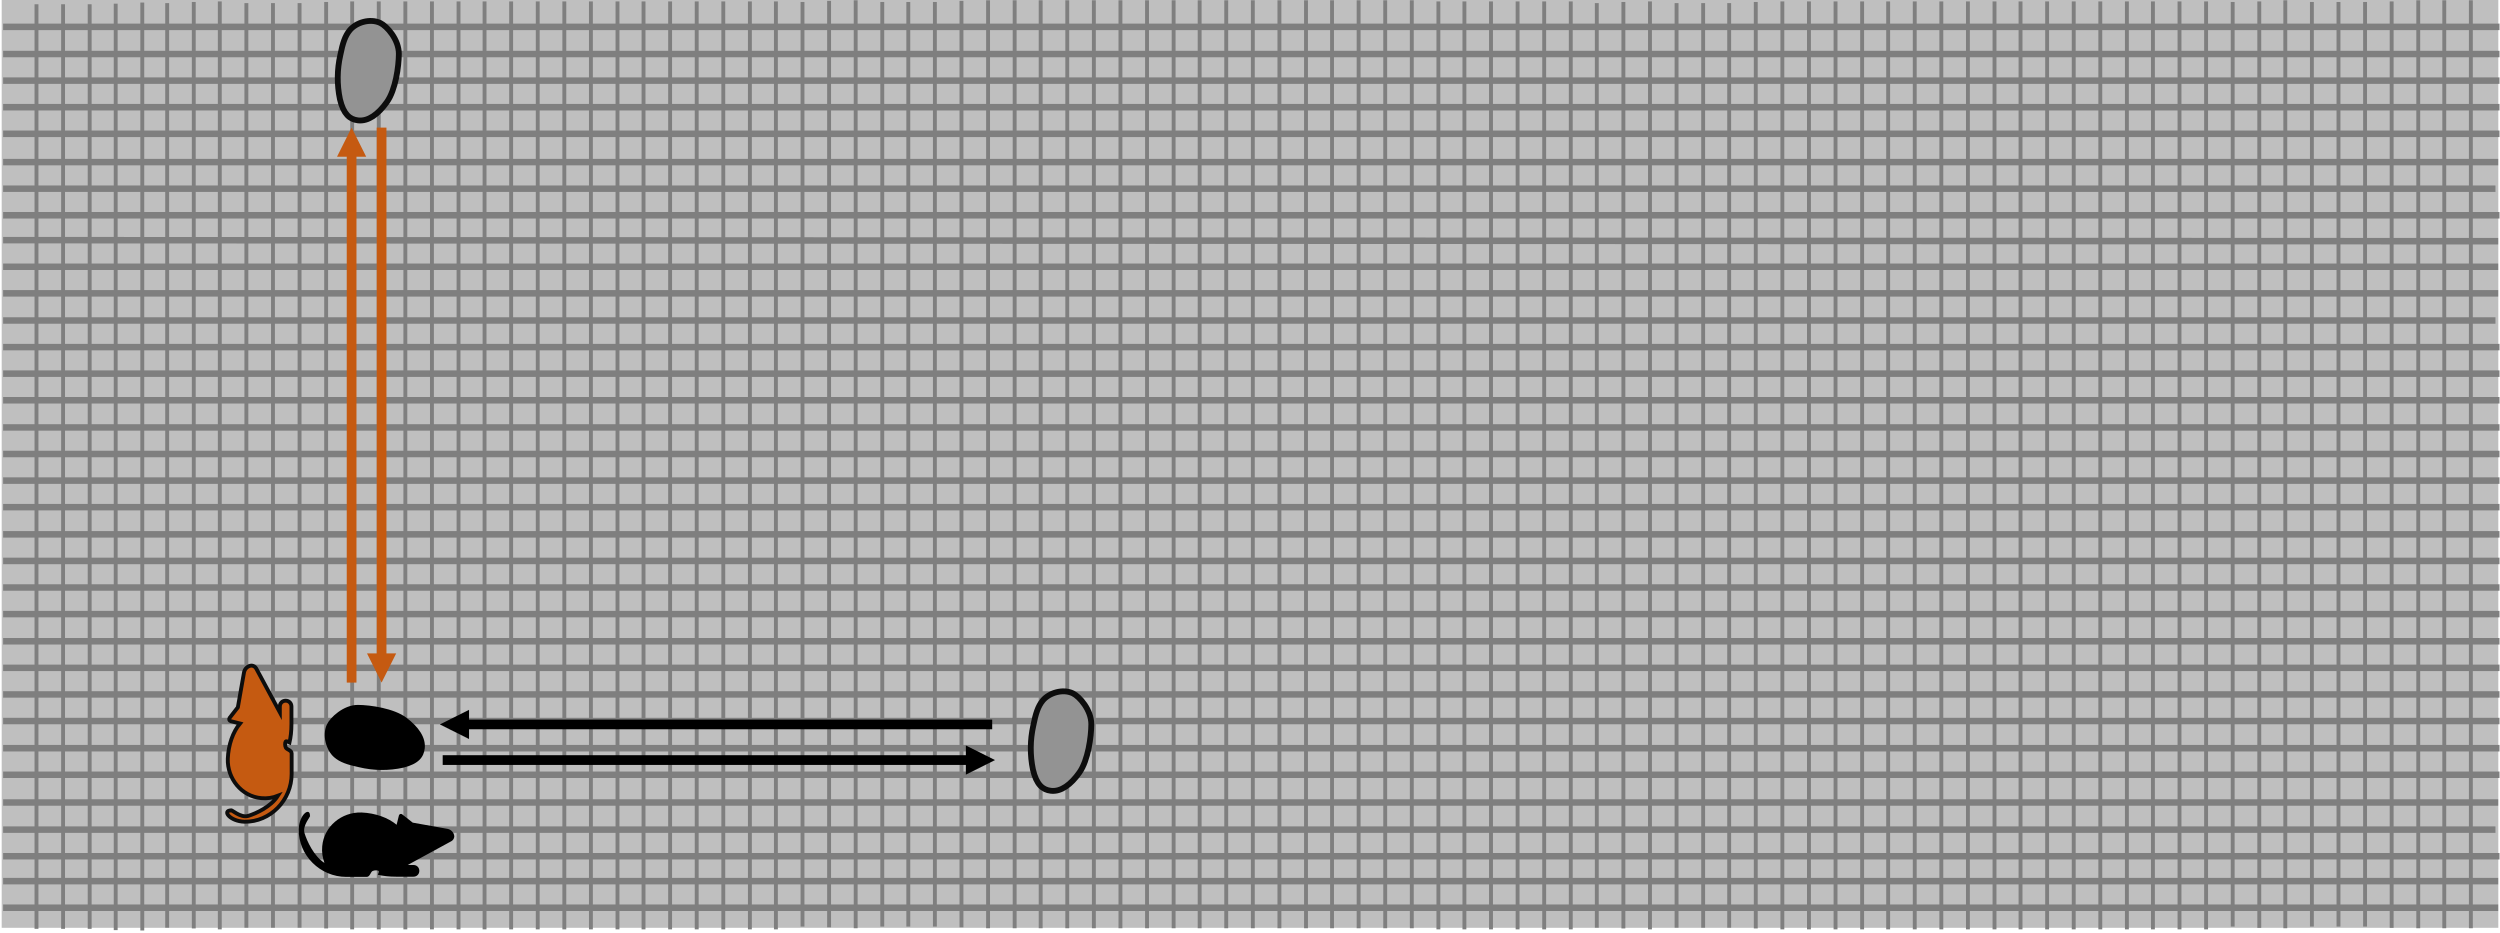
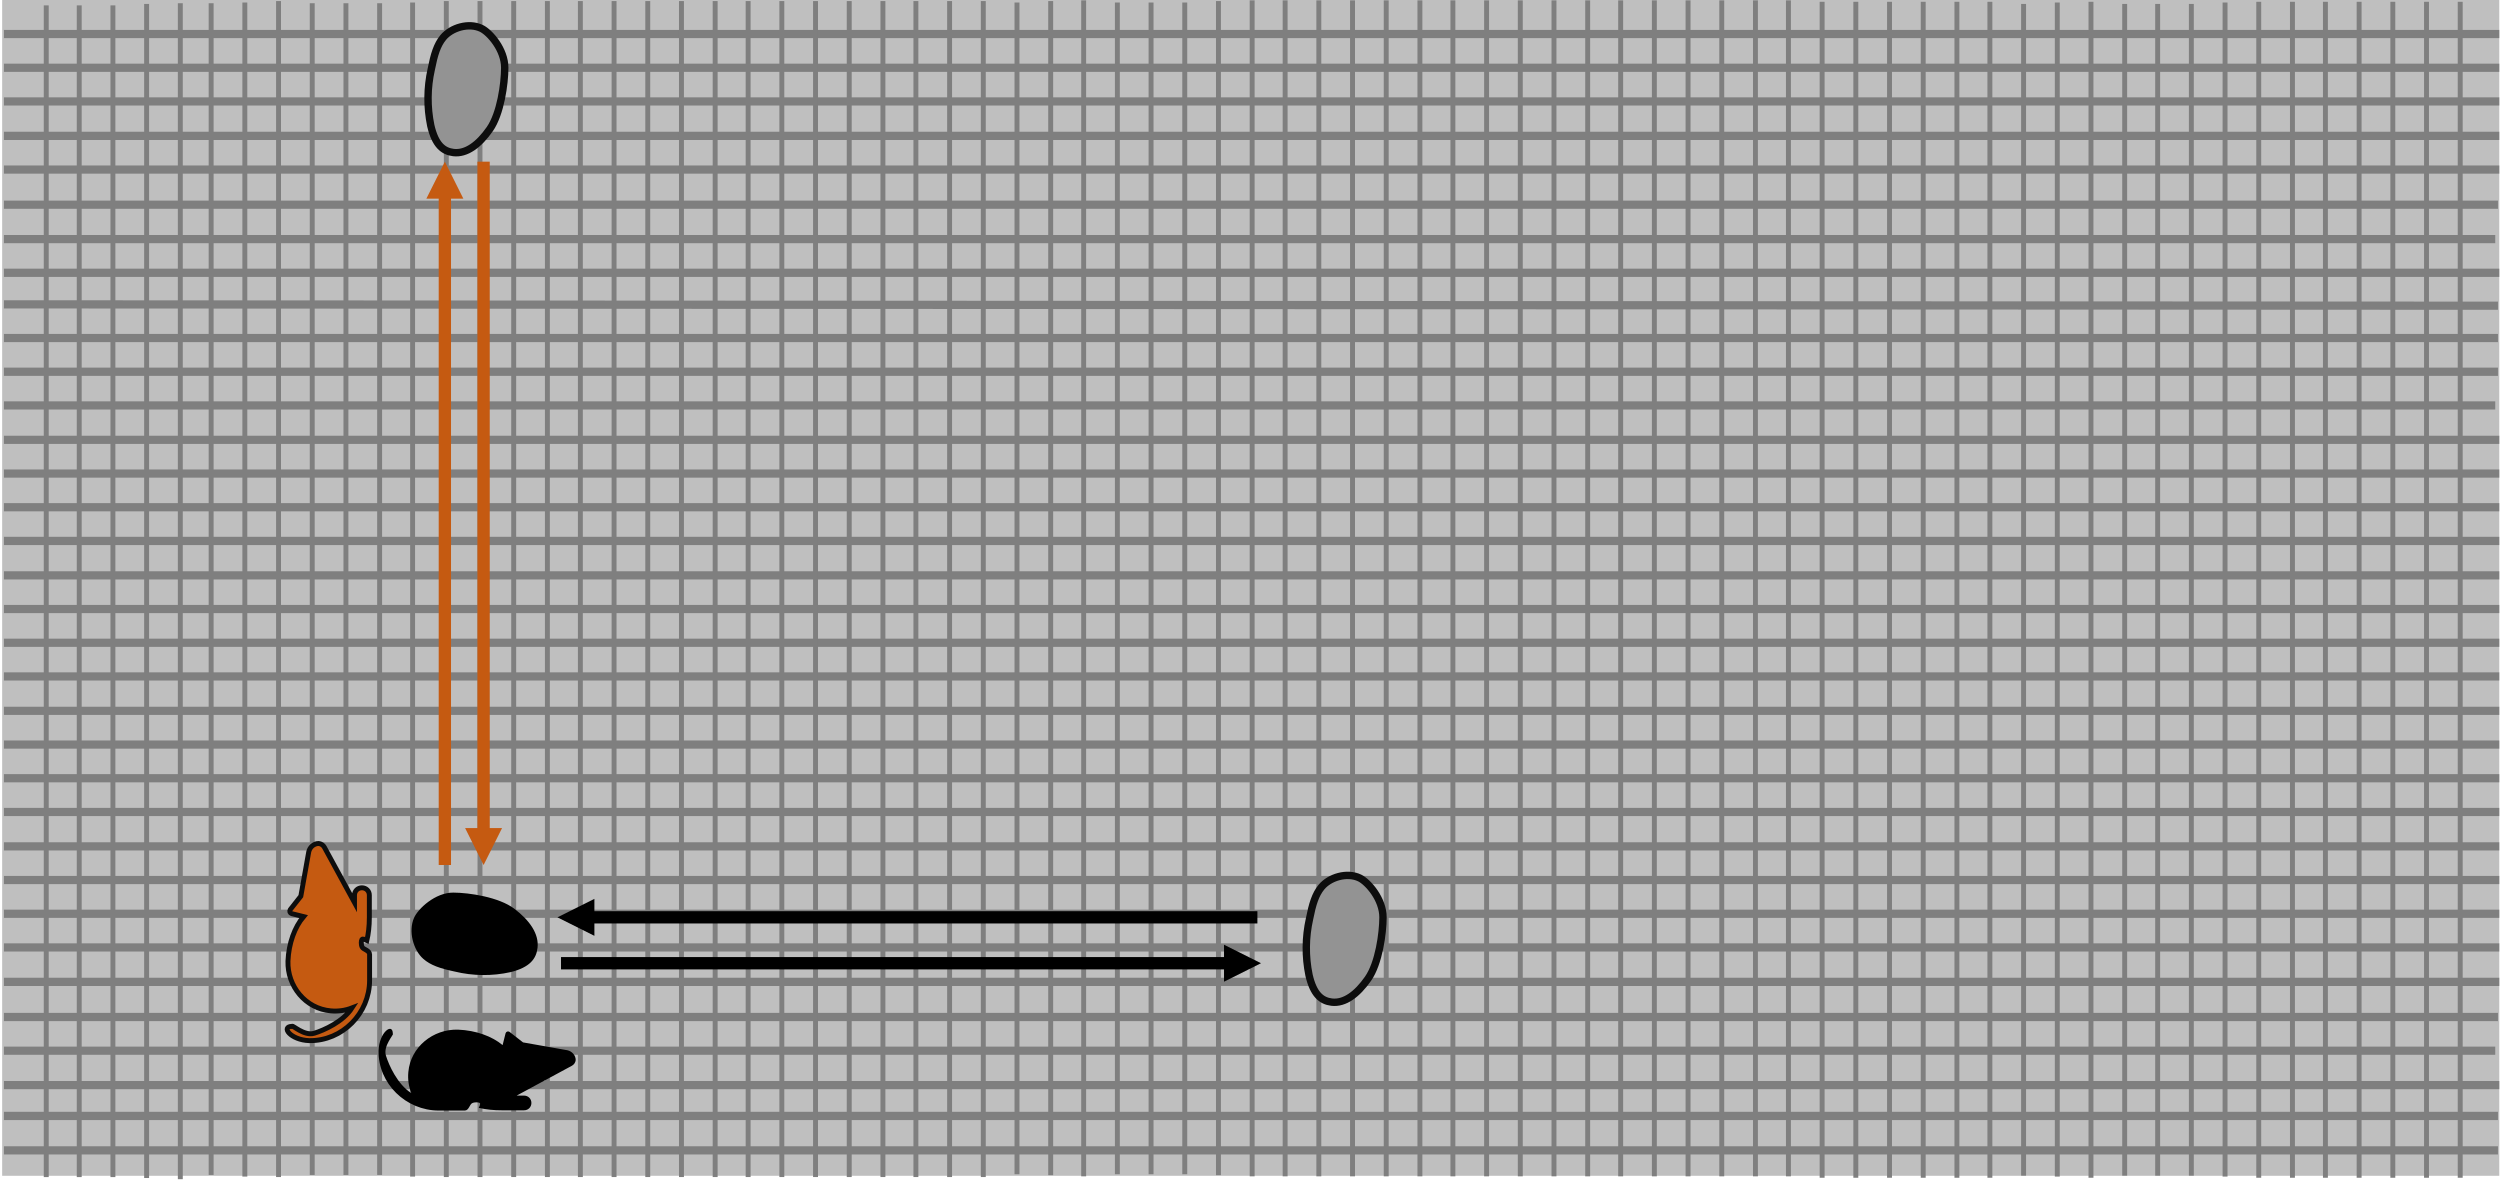
- <svg xmlns="http://www.w3.org/2000/svg" data-optimized="true" xml:space="preserve" width="4419" height="1649" overflow="hidden">
-   <path fill="#BFBFBF" d="M3 0h4413v1640H3z" />
-   <path fill="none" stroke="#7F7F7F" stroke-miterlimit="8" stroke-width="11.458" d="M4415.77 1557.5H5.5m4410.27 47H5.5m4410.27-186H5.5m4405.47 48H5.5m4412.62 47H5.5M4415.77 426.423 5.5 424.5m4410.27 47H5.5m4410.27 47H5.5m4405.47 48H5.5m4412.62 47H5.5m4412.62 47H5.5m4412.62 47H5.5m4412.62 48H5.5m4412.62 47H5.5m4412.62 47H5.5m4412.62 47H5.5m4412.62 48H5.5m4412.62 47H5.5m4412.62 47H5.5m4412.62 47H5.5m4412.62 48H5.5m4412.62 47H5.5m4412.62 47H5.5m4412.62 47H5.5m4412.62 48H5.5m4412.62 47H5.5m4410.27-1083H5.5m4405.47 47H5.5m4412.62 47H5.5m4412.62-333H5.5m4412.62 48H5.5m4412.62 47H5.5m4412.62 47H5.5m4412.62 47H5.5" />
-   <path fill="none" stroke="#7F7F7F" stroke-miterlimit="8" stroke-width="6.875" d="M1559.5 3.5v1634.31m46-1634.31v1634.31m47-1634.31v1634.31m47-1636.31v1637.59M1746.5.5v1640.24M1793.5.5v1640.24M1839.5.5v1640.24M1886.5.5v1640.24M1933.5.5v1640.24M1980.5.5v1640.24M2027.5.5v1640.24M2074.5.5v1640.24M2120.5.5v1640.24M2167.5.5v1640.24M2214.5.5v1640.24M2261.5.5v1640.24M2308.5.5v1640.24M2354.5.5v1640.24M2401.5.5v1640.24M2448.5.5v1640.24M2495.5.5v1640.24M1418.5 3.5v1634.31m47-1636.31v1637.59M1512.5.5v1640.24M435.5 5.5v1634.31M482.5 5.5v1634.31M529.5 5.5v1634.31M576.5 3.5v1637.59M622.5 2.5v1640.24M669.5 2.5v1640.24M716.5 2.5v1640.24M763.5 2.5v1640.24M810.5 2.5v1640.24M856.5 2.5v1640.24M903.5 2.5v1640.24M950.5 2.5v1640.24M997.5 2.5v1640.24m47-1640.24v1640.24m47-1640.24v1640.24m46-1640.24v1640.24m47-1640.24v1640.24m47-1640.24v1640.24m47-1640.24v1640.24m47-1640.24v1640.24m46-1640.24v1640.24M295.5 5.5v1634.31M342.5 3.5v1637.59M388.5 2.5v1640.24M4086.5 3.5v1634.31m47-1634.31v1634.31m47-1634.31v1634.31m47-1635.31v1637.59M4274.5.5v1640.24M4320.5.5v1640.24M4367.5.5v1640.24M3946.5 3.5v1634.31m47-1635.31v1637.59M4039.5.5v1640.24M2963.5 5.5v1634.31m47-1634.31v1634.31m46-1634.31v1634.31m47-1636.31v1637.59m47-1638.59v1640.24m47-1640.24v1640.24m47-1640.24v1640.24m47-1640.24v1640.24m46-1640.24v1640.24m47-1640.24v1640.24m47-1640.24v1640.24m47-1640.24v1640.24m47-1640.24v1640.24m46-1640.24v1640.24m47-1640.24v1640.24m47-1640.24v1640.24m47-1640.24v1640.24m47-1640.24v1640.24m46-1640.24v1640.24m47-1640.24v1640.24m47-1640.24v1640.24M2822.5 5.5v1634.31m47-1636.31v1637.59m47-1638.59v1640.24M2542.5 2.5v1640.24m46-1640.24v1640.24m47-1640.24v1640.24m47-1640.24v1640.24m47-1640.24v1640.24m47-1640.24v1640.24M64.5 7.5v1634.31M111.5 7.5v1634.31M158.5 7.5v1634.31M204.5 6.5v1637.59M251.5 4.5v1640.24" />
-   <path fill="#C55A11" d="M683.094 225.5v938.07h-17.188V225.5Zm17.187 929.47-25.781 51.57-25.781-51.57Zm-87.374 51.57V268.468h17.187v938.072Zm-17.188-929.478 25.782-51.562 25.781 51.562Z" />
-   <path d="M1753.82 1289.09H820.468v-17.18h933.352Zm-924.758 17.19L777.5 1280.5l51.562-25.78Zm-46.562 28.63h933.35v17.18H782.5Zm924.76-17.19 51.56 25.78-51.56 25.78Z" />
-   <path fill-rule="evenodd" d="m791.328 1465.14-61.796-11.04-18.882-14.83c-2.06-1.38-4.806-.35-5.493 2.07l-4.12 16.55c-14.762-12.41-37.077-20.69-62.139-21.73-35.018-1.03-66.259 24.49-69.349 59.68-1.029 10.69.687 20.7 4.12 29.67-19.225-12.42-31.069-38.87-35.361-52.78-4.291-13.92 11.902-30.47 9.613-30.7.057-16.33-19.054-2.48-19.912 23.8-.686 46.22 38.107 84.17 84.111 84.17h36.048c5.836 0 6.808-8.57 10.299-10.35s9.097-1.44 10.642-.34c1.545 1.09-.343 4.83-1.373 6.9 8.926 2.07 19.569 3.45 32.271 3.45h30.898c5.837 0 10.299-4.49 10.299-10.35 0-5.87-4.462-10.35-10.299-10.35h-10.299l77.245-42.09c3.089-1.72 4.806-4.83 5.149-7.93 0-6.56-5.149-12.42-11.672-13.8" />
-   <path fill="#C55A11" fill-rule="evenodd" stroke="#0D0D0D" stroke-miterlimit="8" stroke-width="6.875" d="m431.377 1188.21-10.943 62.03-14.704 18.95c-1.368 2.06-.342 4.82 2.052 5.51l16.414 4.13c-12.311 14.82-20.518 37.22-21.544 62.37-1.026 35.14 24.279 66.5 59.16 69.6 10.601 1.03 20.518-.69 29.409-4.14-12.311 19.3-38.528 31.19-52.321 35.49-13.793 4.31-30.207-11.94-30.435-9.64-16.186-.06-2.45 19.12 23.596 19.98 45.823.69 83.439-38.25 83.439-84.42v-36.17c0-5.86-8.492-6.84-10.259-10.34s-1.424-9.13-.342-10.68c1.083-1.55 4.788.34 6.84 1.38 2.051-8.96 3.419-19.64 3.419-32.39v-31.01c0-5.86-4.445-10.34-10.259-10.34-5.813 0-10.259 4.48-10.259 10.34v10.33l-41.719-77.52c-1.71-3.1-4.788-4.83-7.865-5.17-6.498 0-12.311 5.17-13.679 11.71Z" />
-   <path fill-rule="evenodd" d="M577.589 1281.03c5.602-12.54 29.536-35.14 55.007-35.03 22.235.09 63.901 6.19 85.571 22.49 21.67 16.29 34.775 35.11 32.599 54.42-1.733 15.33-10.648 27.25-37.6 33.96-26.023 5.76-52.776 5.49-78.71-.77-20.311-4.3-33.765-8.72-44.088-17.81-13.704-12.07-21.296-38.18-12.779-57.26" />
-   <path fill="#939393" fill-rule="evenodd" stroke="#0D0D0D" stroke-miterlimit="8" stroke-width="10.313" d="M1896.4 1225.57c11.68 5.57 32.7 29.37 32.6 54.69-.08 22.11-5.76 63.55-20.92 85.09-15.16 21.55-32.68 34.58-50.64 32.42-14.26-1.73-25.36-10.59-31.6-37.39a184.8 184.8 0 0 1 .72-78.27c4-20.19 8.11-33.57 16.57-43.83 11.23-13.63 35.53-21.18 53.27-12.71ZM672.099 40.569c11.784 5.57 33.002 29.37 32.901 54.696-.085 22.11-5.817 63.54-21.117 85.088-15.298 21.547-32.98 34.578-51.111 32.414-14.397-1.723-25.595-10.588-31.898-37.387a183.1 183.1 0 0 1 .731-78.265c4.031-20.197 8.184-33.575 16.722-43.84C629.664 39.65 654.188 32.1 672.099 40.57Z" />
+ <svg xmlns="http://www.w3.org/2000/svg" xml:space="preserve" width="3487" height="1649" data-optimized="true" overflow="hidden">
+   <defs>
+     <clipPath id="a">
+       <path d="M302 28h3487v1649H302z" />
+     </clipPath>
+   </defs>
+   <g clip-path="url(#a)" transform="translate(-302 -28)">
+     <path fill="#bfbfbf" d="M305 28h3483v1640H305z" />
+     <path fill="none" stroke="#7f7f7f" stroke-miterlimit="8" stroke-width="11.46" d="M3786.16 1584.5H307.5m3478.66 48H307.5m3478.66-186H307.5m3474.87 47H307.5m3480.5 48H307.5M3786.16 454.42 307.5 452.5m3478.66 47H307.5m3478.66 47H307.5m3474.87 47H307.5m3480.5 48H307.5m3480.5 47H307.5m3480.5 47H307.5m3480.5 47H307.5m3480.5 48H307.5m3480.5 47H307.5m3480.5 47H307.5m3480.5 47H307.5m3480.5 48H307.5m3480.5 47H307.5m3480.5 47H307.5m3480.5 47H307.5m3480.5 48H307.5m3480.5 47H307.5m3480.5 47H307.5m3480.5 47H307.5m3480.5 48H307.5m3478.66-1084H307.5m3474.87 48H307.5m3480.5 47H307.5M3788 75.5H307.5m3480.5 47H307.5m3480.5 47H307.5m3480.5 48H307.5m3480.5 47H307.5" />
+     <path fill="none" stroke="#7f7f7f" stroke-miterlimit="8" stroke-width="6.88" d="M1860.5 31.5v1634.31m47-1634.31v1634.31m47-1634.31v1634.31m47-1636.31v1637.59m47-1638.59v1640.24m46-1640.24v1640.24m47-1640.24v1640.24m47-1640.24v1640.24m47-1640.24v1640.24m47-1640.24v1640.24m46-1640.24v1640.24m47-1640.24v1640.24m47-1640.24v1640.24m47-1640.24v1640.24m47-1640.24v1640.24m46-1640.24v1640.24m47-1640.24v1640.24m47-1640.24v1640.24m47-1640.24v1640.24m47-1640.24v1640.24m46-1640.24v1640.24M1720.5 31.5v1634.31m47-1636.31v1637.59m46-1638.59v1640.24M737.5 32.5v1634.31m47-1634.31v1634.31m47-1634.31v1634.31m46-1635.31v1637.59m47-1639.59v1640.24m47-1640.24v1640.24m47-1640.24v1640.24m47-1640.24v1640.24m46-1640.24v1640.24m47-1640.24v1640.24m47-1640.24v1640.24m47-1640.24v1640.24m47-1640.24v1640.24m46-1640.24v1640.24m47-1640.24v1640.24m47-1640.24v1640.24m47-1640.24v1640.24m47-1640.24v1640.24m46-1640.24v1640.24m47-1640.24v1640.24m47-1640.24v1640.24M596.5 32.5v1634.31m47-1635.31v1637.59m47-1639.59v1640.24M3265.5 33.5v1634.31m46-1634.31v1634.31m47-1634.31v1634.31m47-1636.31v1637.59m47-1638.59v1640.24m47-1640.24v1640.24m46-1640.24v1640.24m47-1640.24v1640.24m47-1640.24v1640.24m47-1640.24v1640.24m47-1640.24v1640.24M3124.5 33.5v1634.31m47-1636.31v1637.59m47-1638.59v1640.24M2843.5 30.5v1640.24m47-1640.24v1640.24m47-1640.24v1640.24m47-1640.24v1640.24m47-1640.24v1640.24m46-1640.24v1640.24M366.5 35.5v1634.31m46-1634.31v1634.31m47-1634.31v1634.31m47-1636.31v1637.59m47-1638.59v1640.24" />
+     <path fill="#c55a11" d="M985.1 253.5v938.07h-17.2V253.5Zm17.18 929.47-25.78 51.57-25.78-51.57Zm-88.37 51.57V296.47h17.18v938.07Zm-17.2-929.48 25.8-51.56 25.77 51.56Z" />
+     <path d="M2055.82 1316.09h-933.35v-17.18h933.35Zm-924.76 17.19-51.56-25.78 51.56-25.78Zm-46.56 29.63h933.35v17.18H1084.5Zm924.76-17.19 51.56 25.78-51.56 25.78Z" />
+     <path fill-rule="evenodd" d="m1093.33 1492.88-61.8-10.95-18.88-14.7a3.6 3.6 0 0 0-5.49 2.05l-4.12 16.42c-14.76-12.31-37.08-20.52-62.14-21.55-35.02-1.02-66.26 24.28-69.35 59.16a64 64 0 0 0 4.12 29.41c-19.23-12.31-31.07-38.53-35.36-52.32s11.9-30.21 9.61-30.44c.06-16.18-19.05-2.45-19.91 23.6-.69 45.82 38.1 83.44 84.11 83.44h36.05c5.83 0 6.8-8.49 10.3-10.26s9.1-1.42 10.64-.34-.34 4.79-1.37 6.84a144 144 0 0 0 32.27 3.42h30.9c5.83 0 10.29-4.45 10.29-10.26s-4.46-10.26-10.29-10.26h-10.3l77.24-41.72a10.2 10.2 0 0 0 5.15-7.86c0-6.5-5.15-12.32-11.67-13.68" />
+     <path fill="#c55a11" fill-rule="evenodd" stroke="#0d0d0d" stroke-miterlimit="8" stroke-width="6.88" d="m732.64 1216.17-11.04 61.8-14.83 18.88a3.6 3.6 0 0 0 2.07 5.49l16.56 4.12c-12.42 14.77-20.7 37.08-21.74 62.14-1.03 35.02 24.5 66.26 59.68 69.35a65 65 0 0 0 29.67-4.12c-12.42 19.23-38.87 31.07-52.78 35.36s-30.47-11.9-30.7-9.61c-16.33-.06-2.48 19.05 23.8 19.91 46.22.69 84.17-38.11 84.17-84.11v-36.05c0-5.83-8.57-6.81-10.35-10.3s-1.44-9.09-.34-10.64c1.09-1.54 4.83.34 6.9 1.37 2.07-8.92 3.45-19.56 3.45-32.27v-30.89c0-5.84-4.49-10.3-10.35-10.3s-10.35 4.46-10.35 10.3v10.29l-42.09-77.24a10.3 10.3 0 0 0-7.93-5.15c-6.56 0-12.42 5.15-13.8 11.67Z" />
+     <path fill-rule="evenodd" d="M879.57 1308.03c5.57-12.54 29.37-35.14 54.7-35.03 22.1.09 63.54 6.19 85.08 22.49 21.55 16.29 34.58 35.11 32.42 54.42-1.73 15.33-10.59 27.25-37.39 33.96a172 172 0 0 1-78.26-.77c-20.2-4.3-33.58-8.72-43.84-17.81-13.63-12.07-21.18-38.18-12.71-57.26" />
+     <path fill="#939393" fill-rule="evenodd" stroke="#0d0d0d" stroke-miterlimit="8" stroke-width="10.31" d="M2198.4 1252.59c11.68 5.6 32.7 29.54 32.6 55.01-.08 22.23-5.76 63.9-20.92 85.57s-32.68 34.77-50.64 32.6c-14.26-1.74-25.36-10.65-31.6-37.6a187 187 0 0 1 .72-78.71c4-20.31 8.11-33.77 16.57-44.09 11.23-13.71 35.53-21.3 53.27-12.78Zm-1225-1185c11.68 5.6 32.7 29.53 32.6 55-.08 22.24-5.76 63.9-20.92 85.58s-32.68 34.77-50.64 32.6c-14.26-1.74-25.36-10.65-31.6-37.6a187 187 0 0 1 .72-78.71c4-20.32 8.11-33.77 16.57-44.1 11.23-13.7 35.53-21.29 53.27-12.77Z" />
+   </g>
</svg>
